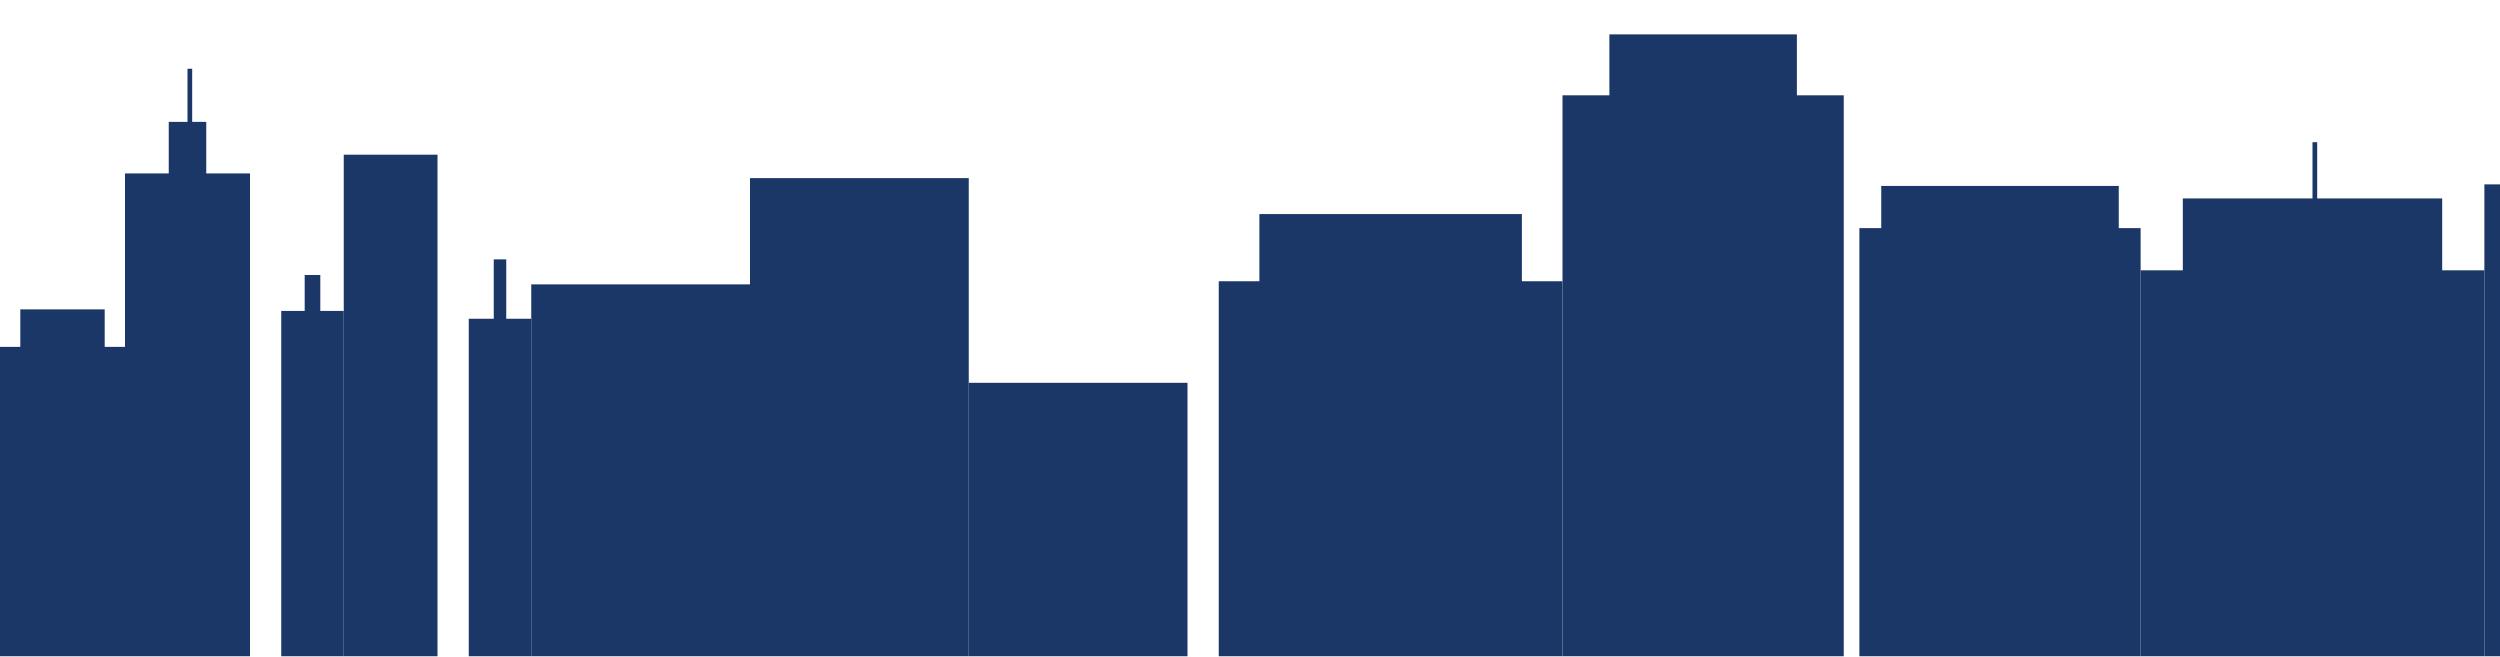
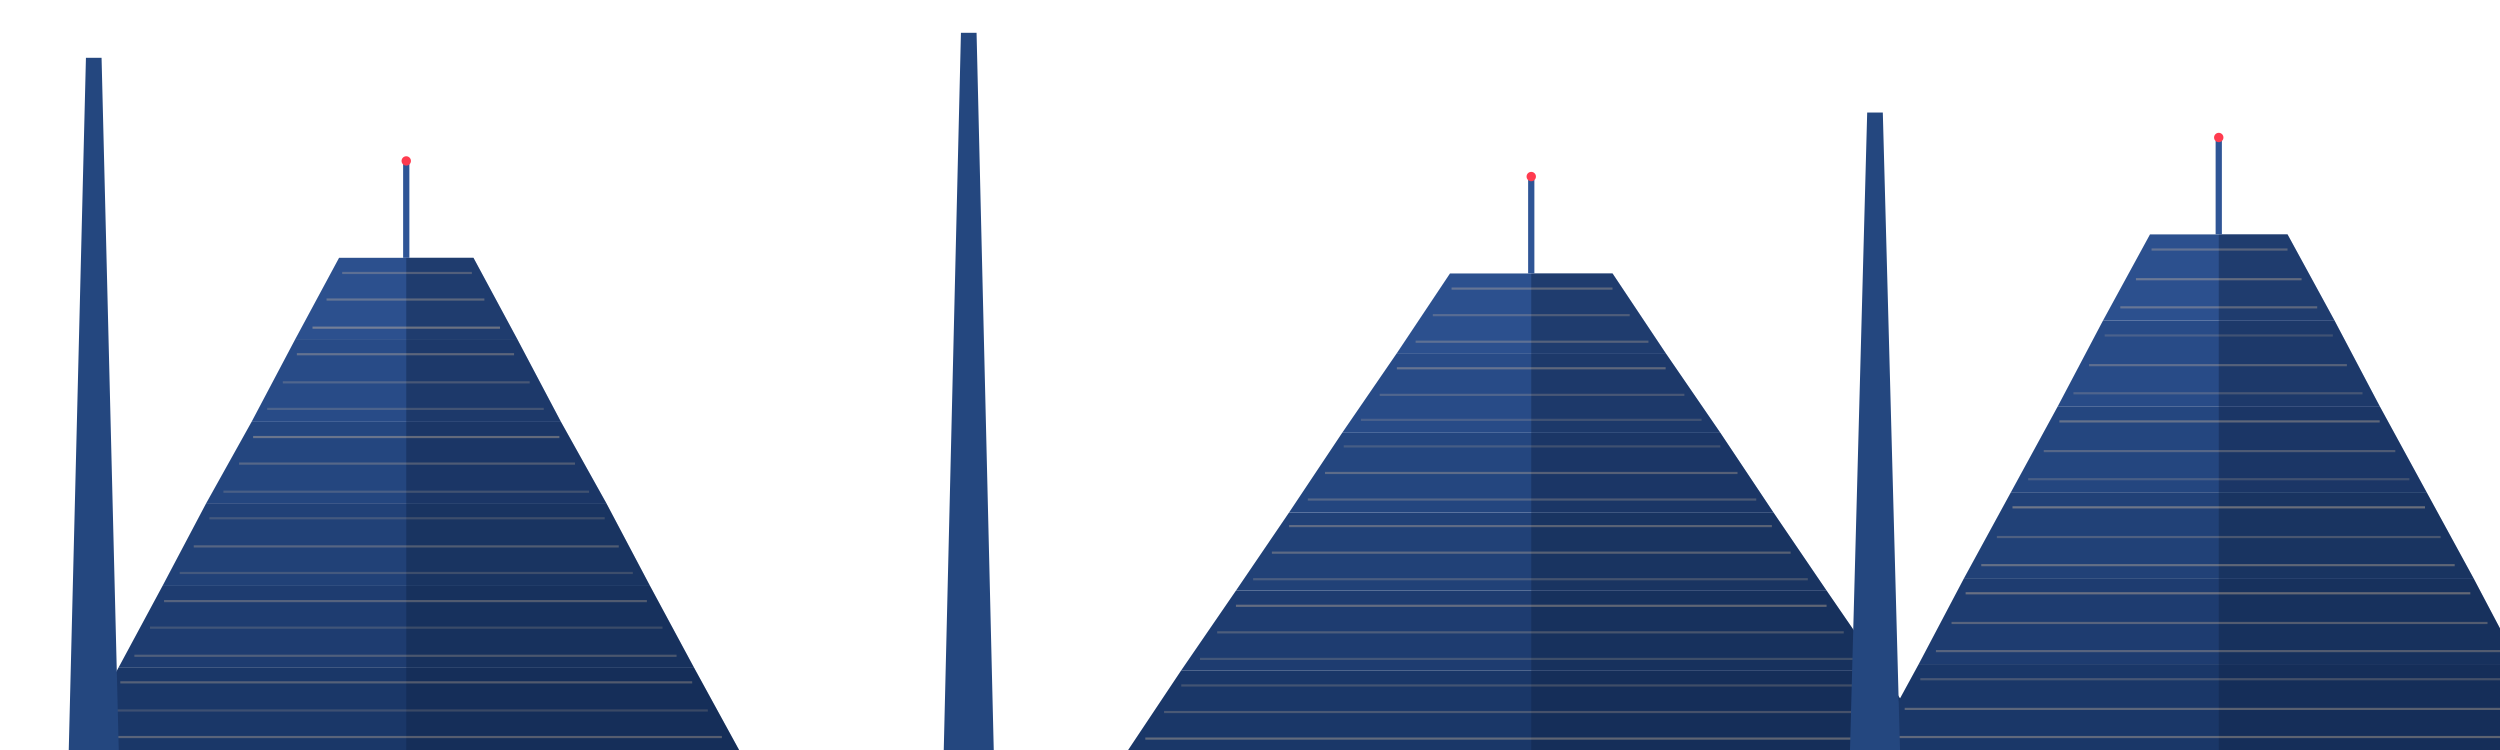
- <svg xmlns="http://www.w3.org/2000/svg" width="1600" height="420" viewBox="0 0 1600 420" preserveAspectRatio="none">
-   <g fill="#1a3768">
-     <polygon points="0,420 0,222 13,222 13,198 67,198 67,222 80,222 80,420" />
-     <polygon points="80,420 80,111 108,111 108,78 132,78 132,111 160,111 160,420" />
-     <rect x="120" y="44" width="3" height="90" />
-     <polygon points="180,420 180,199 205,199 205,176 195,176 195,199 220,199 220,420" />
-     <polygon points="220,420 220,99 280,99 280,420" />
-     <polygon points="300,420 300,204 316,204 316,166 324,166 324,204 340,204 340,420" />
-     <polygon points="340,420 340,182 480,182 480,420" />
-     <polygon points="480,420 480,114 620,114 620,420" />
-     <polygon points="620,420 620,245 760,245 760,420" />
-     <polygon points="780,420 780,180 806,180 806,137 974,137 974,180 1000,180 1000,420" />
-     <polygon points="1000,420 1000,61 1030,61 1030,22 1150,22 1150,61 1180,61 1180,420" />
-     <polygon points="1190,420 1190,146 1204,146 1204,119 1356,119 1356,146 1370,146 1370,420" />
-     <polygon points="1370,420 1370,173 1397,173 1397,127 1563,127 1563,173 1590,173 1590,420" />
-     <rect x="1480" y="91" width="3" height="90" />
-     <polygon points="1590,420 1590,118 1810,118 1810,420" />
-   </g>
+ <svg xmlns="http://www.w3.org/2000/svg" width="1600" height="480" viewBox="0 0 1600 480" preserveAspectRatio="none">
+   <polygon points="47,480 76,427 444,427 473,480" fill="#1a3768" />
+   <polygon points="260,480 260,427 444,427 473,480" fill="#0f2348" opacity=".45" />
+   <rect x="58" y="471" width="404" height="1.4" fill="#ffd9a8" opacity="0.28" />
+   <rect x="68" y="454" width="385" height="1.4" fill="#ffd9a8" opacity="0.16" />
+   <rect x="77" y="436" width="366" height="1.4" fill="#ffd9a8" opacity="0.26" />
+   <polygon points="76,427 104,375 416,375 444,427" fill="#1e3c70" />
+   <polygon points="260,427 260,375 416,375 444,427" fill="#0f2348" opacity=".45" />
+   <rect x="86" y="419" width="347" height="1.4" fill="#ffd9a8" opacity="0.22" />
+   <rect x="96" y="401" width="328" height="1.4" fill="#ffd9a8" opacity="0.16" />
+   <rect x="105" y="384" width="309" height="1.4" fill="#ffd9a8" opacity="0.25" />
+   <polygon points="104,375 132,322 388,322 416,375" fill="#214177" />
+   <polygon points="260,375 260,322 388,322 416,375" fill="#0f2348" opacity=".45" />
+   <rect x="115" y="366" width="290" height="1.4" fill="#ffd9a8" opacity="0.16" />
+   <rect x="124" y="349" width="272" height="1.4" fill="#ffd9a8" opacity="0.24" />
+   <rect x="134" y="331" width="253" height="1.4" fill="#ffd9a8" opacity="0.16" />
+   <polygon points="132,322 161,270 359,270 388,322" fill="#24467f" />
+   <polygon points="260,322 260,270 359,270 388,322" fill="#0f2348" opacity=".45" />
+   <rect x="143" y="314" width="234" height="1.4" fill="#ffd9a8" opacity="0.17" />
+   <rect x="153" y="296" width="215" height="1.4" fill="#ffd9a8" opacity="0.23" />
+   <rect x="162" y="279" width="196" height="1.4" fill="#ffd9a8" opacity="0.32" />
+   <polygon points="161,270 189,217 331,217 359,270" fill="#284b87" />
+   <polygon points="260,270 260,217 331,217 359,270" fill="#0f2348" opacity=".45" />
+   <rect x="171" y="261" width="177" height="1.4" fill="#ffd9a8" opacity="0.17" />
+   <rect x="181" y="244" width="158" height="1.4" fill="#ffd9a8" opacity="0.19" />
+   <rect x="190" y="226" width="139" height="1.4" fill="#ffd9a8" opacity="0.28" />
+   <polygon points="189,217 217,165 303,165 331,217" fill="#2c508e" />
+   <polygon points="260,217 260,165 303,165 331,217" fill="#0f2348" opacity=".45" />
+   <rect x="200" y="209" width="120" height="1.4" fill="#ffd9a8" opacity="0.34" />
+   <rect x="209" y="191" width="101" height="1.4" fill="#ffd9a8" opacity="0.27" />
+   <rect x="219" y="174" width="83" height="1.4" fill="#ffd9a8" opacity="0.23" />
+   <rect x="258" y="105" width="4" height="60" fill="#2f5596" />
+   <circle cx="260" cy="103" r="3" fill="#ff3b4f">
+     <animate attributeName="opacity" values=".2;1;.2" dur="2.4s" repeatCount="indefinite" />
+   </circle>
+   <polygon points="722,480 756,429 1204,429 1238,480" fill="#1a3768" />
+   <polygon points="980,480 980,429 1204,429 1238,480" fill="#0f2348" opacity=".45" />
+   <rect x="733" y="472" width="493" height="1.4" fill="#ffd9a8" opacity="0.32" />
+   <rect x="745" y="455" width="470" height="1.4" fill="#ffd9a8" opacity="0.21" />
+   <rect x="756" y="438" width="447" height="1.4" fill="#ffd9a8" opacity="0.18" />
+   <polygon points="756,429 791,378 1169,378 1204,429" fill="#1e3c70" />
+   <polygon points="980,429 980,378 1169,378 1204,429" fill="#0f2348" opacity=".45" />
+   <rect x="768" y="421" width="424" height="1.4" fill="#ffd9a8" opacity="0.17" />
+   <rect x="779" y="404" width="401" height="1.4" fill="#ffd9a8" opacity="0.21" />
+   <rect x="791" y="387" width="378" height="1.4" fill="#ffd9a8" opacity="0.31" />
+   <polygon points="791,378 825,328 1135,328 1169,378" fill="#214177" />
+   <polygon points="980,378 980,328 1135,328 1169,378" fill="#0f2348" opacity=".45" />
+   <rect x="802" y="370" width="355" height="1.4" fill="#ffd9a8" opacity="0.19" />
+   <rect x="814" y="353" width="332" height="1.4" fill="#ffd9a8" opacity="0.27" />
+   <rect x="825" y="336" width="309" height="1.4" fill="#ffd9a8" opacity="0.28" />
+   <polygon points="825,328 859,277 1101,277 1135,328" fill="#24467f" />
+   <polygon points="980,328 980,277 1101,277 1135,328" fill="#0f2348" opacity=".45" />
+   <rect x="837" y="319" width="287" height="1.4" fill="#ffd9a8" opacity="0.22" />
+   <rect x="848" y="302" width="264" height="1.4" fill="#ffd9a8" opacity="0.26" />
+   <rect x="860" y="285" width="241" height="1.4" fill="#ffd9a8" opacity="0.16" />
+   <polygon points="859,277 894,226 1066,226 1101,277" fill="#284b87" />
+   <polygon points="980,277 980,226 1066,226 1101,277" fill="#0f2348" opacity=".45" />
+   <rect x="871" y="268" width="218" height="1.4" fill="#ffd9a8" opacity="0.16" />
+   <rect x="883" y="252" width="195" height="1.4" fill="#ffd9a8" opacity="0.19" />
+   <rect x="894" y="235" width="172" height="1.4" fill="#ffd9a8" opacity="0.29" />
+   <polygon points="894,226 928,175 1032,175 1066,226" fill="#2c508e" />
+   <polygon points="980,226 980,175 1032,175 1066,226" fill="#0f2348" opacity=".45" />
+   <rect x="906" y="218" width="149" height="1.4" fill="#ffd9a8" opacity="0.24" />
+   <rect x="917" y="201" width="126" height="1.4" fill="#ffd9a8" opacity="0.21" />
+   <rect x="929" y="184" width="103" height="1.4" fill="#ffd9a8" opacity="0.27" />
+   <rect x="978" y="115" width="4" height="60" fill="#2f5596" />
+   <circle cx="980" cy="113" r="3" fill="#ff3b4f">
+     <animate attributeName="opacity" values=".2;1;.2" dur="2.4s" repeatCount="indefinite" />
+   </circle>
+   <polygon points="1198,480 1228,425 1612,425 1642,480" fill="#1a3768" />
+   <polygon points="1420,480 1420,425 1612,425 1642,480" fill="#0f2348" opacity=".45" />
+   <rect x="1209" y="471" width="422" height="1.4" fill="#ffd9a8" opacity="0.31" />
+   <rect x="1219" y="453" width="402" height="1.4" fill="#ffd9a8" opacity="0.29" />
+   <rect x="1229" y="434" width="382" height="1.4" fill="#ffd9a8" opacity="0.20" />
+   <polygon points="1228,425 1257,370 1583,370 1612,425" fill="#1e3c70" />
+   <polygon points="1420,425 1420,370 1583,370 1612,425" fill="#0f2348" opacity=".45" />
+   <rect x="1239" y="416" width="362" height="1.4" fill="#ffd9a8" opacity="0.26" />
+   <rect x="1249" y="398" width="343" height="1.4" fill="#ffd9a8" opacity="0.26" />
+   <rect x="1258" y="379" width="323" height="1.4" fill="#ffd9a8" opacity="0.33" />
+   <polygon points="1257,370 1287,315 1553,315 1583,370" fill="#214177" />
+   <polygon points="1420,370 1420,315 1553,315 1583,370" fill="#0f2348" opacity=".45" />
+   <rect x="1268" y="361" width="303" height="1.4" fill="#ffd9a8" opacity="0.30" />
+   <rect x="1278" y="343" width="284" height="1.4" fill="#ffd9a8" opacity="0.21" />
+   <rect x="1288" y="324" width="264" height="1.4" fill="#ffd9a8" opacity="0.35" />
+   <polygon points="1287,315 1317,260 1523,260 1553,315" fill="#24467f" />
+   <polygon points="1420,315 1420,260 1523,260 1553,315" fill="#0f2348" opacity=".45" />
+   <rect x="1298" y="306" width="244" height="1.4" fill="#ffd9a8" opacity="0.17" />
+   <rect x="1308" y="288" width="225" height="1.4" fill="#ffd9a8" opacity="0.23" />
+   <rect x="1318" y="269" width="205" height="1.4" fill="#ffd9a8" opacity="0.30" />
+   <polygon points="1317,260 1346,205 1494,205 1523,260" fill="#284b87" />
+   <polygon points="1420,260 1420,205 1494,205 1523,260" fill="#0f2348" opacity=".45" />
+   <rect x="1327" y="251" width="185" height="1.4" fill="#ffd9a8" opacity="0.18" />
+   <rect x="1337" y="233" width="165" height="1.4" fill="#ffd9a8" opacity="0.25" />
+   <rect x="1347" y="214" width="146" height="1.4" fill="#ffd9a8" opacity="0.16" />
+   <polygon points="1346,205 1376,150 1464,150 1494,205" fill="#2c508e" />
+   <polygon points="1420,205 1420,150 1464,150 1494,205" fill="#0f2348" opacity=".45" />
+   <rect x="1357" y="196" width="126" height="1.4" fill="#ffd9a8" opacity="0.28" />
+   <rect x="1367" y="178" width="106" height="1.4" fill="#ffd9a8" opacity="0.30" />
+   <rect x="1377" y="159" width="87" height="1.4" fill="#ffd9a8" opacity="0.26" />
+   <rect x="1418" y="90" width="4" height="60" fill="#2f5596" />
+   <circle cx="1420" cy="88" r="3" fill="#ff3b4f">
+     <animate attributeName="opacity" values=".2;1;.2" dur="2.4s" repeatCount="indefinite" />
+   </circle>
+   <polygon points="604,480 615,21 625,21 636,480" fill="#24477f" />
+   <polygon points="1184,480 1195,72 1205,72 1216,480" fill="#24477f" />
+   <polygon points="44,480 55,37 65,37 76,480" fill="#24477f" />
</svg>
